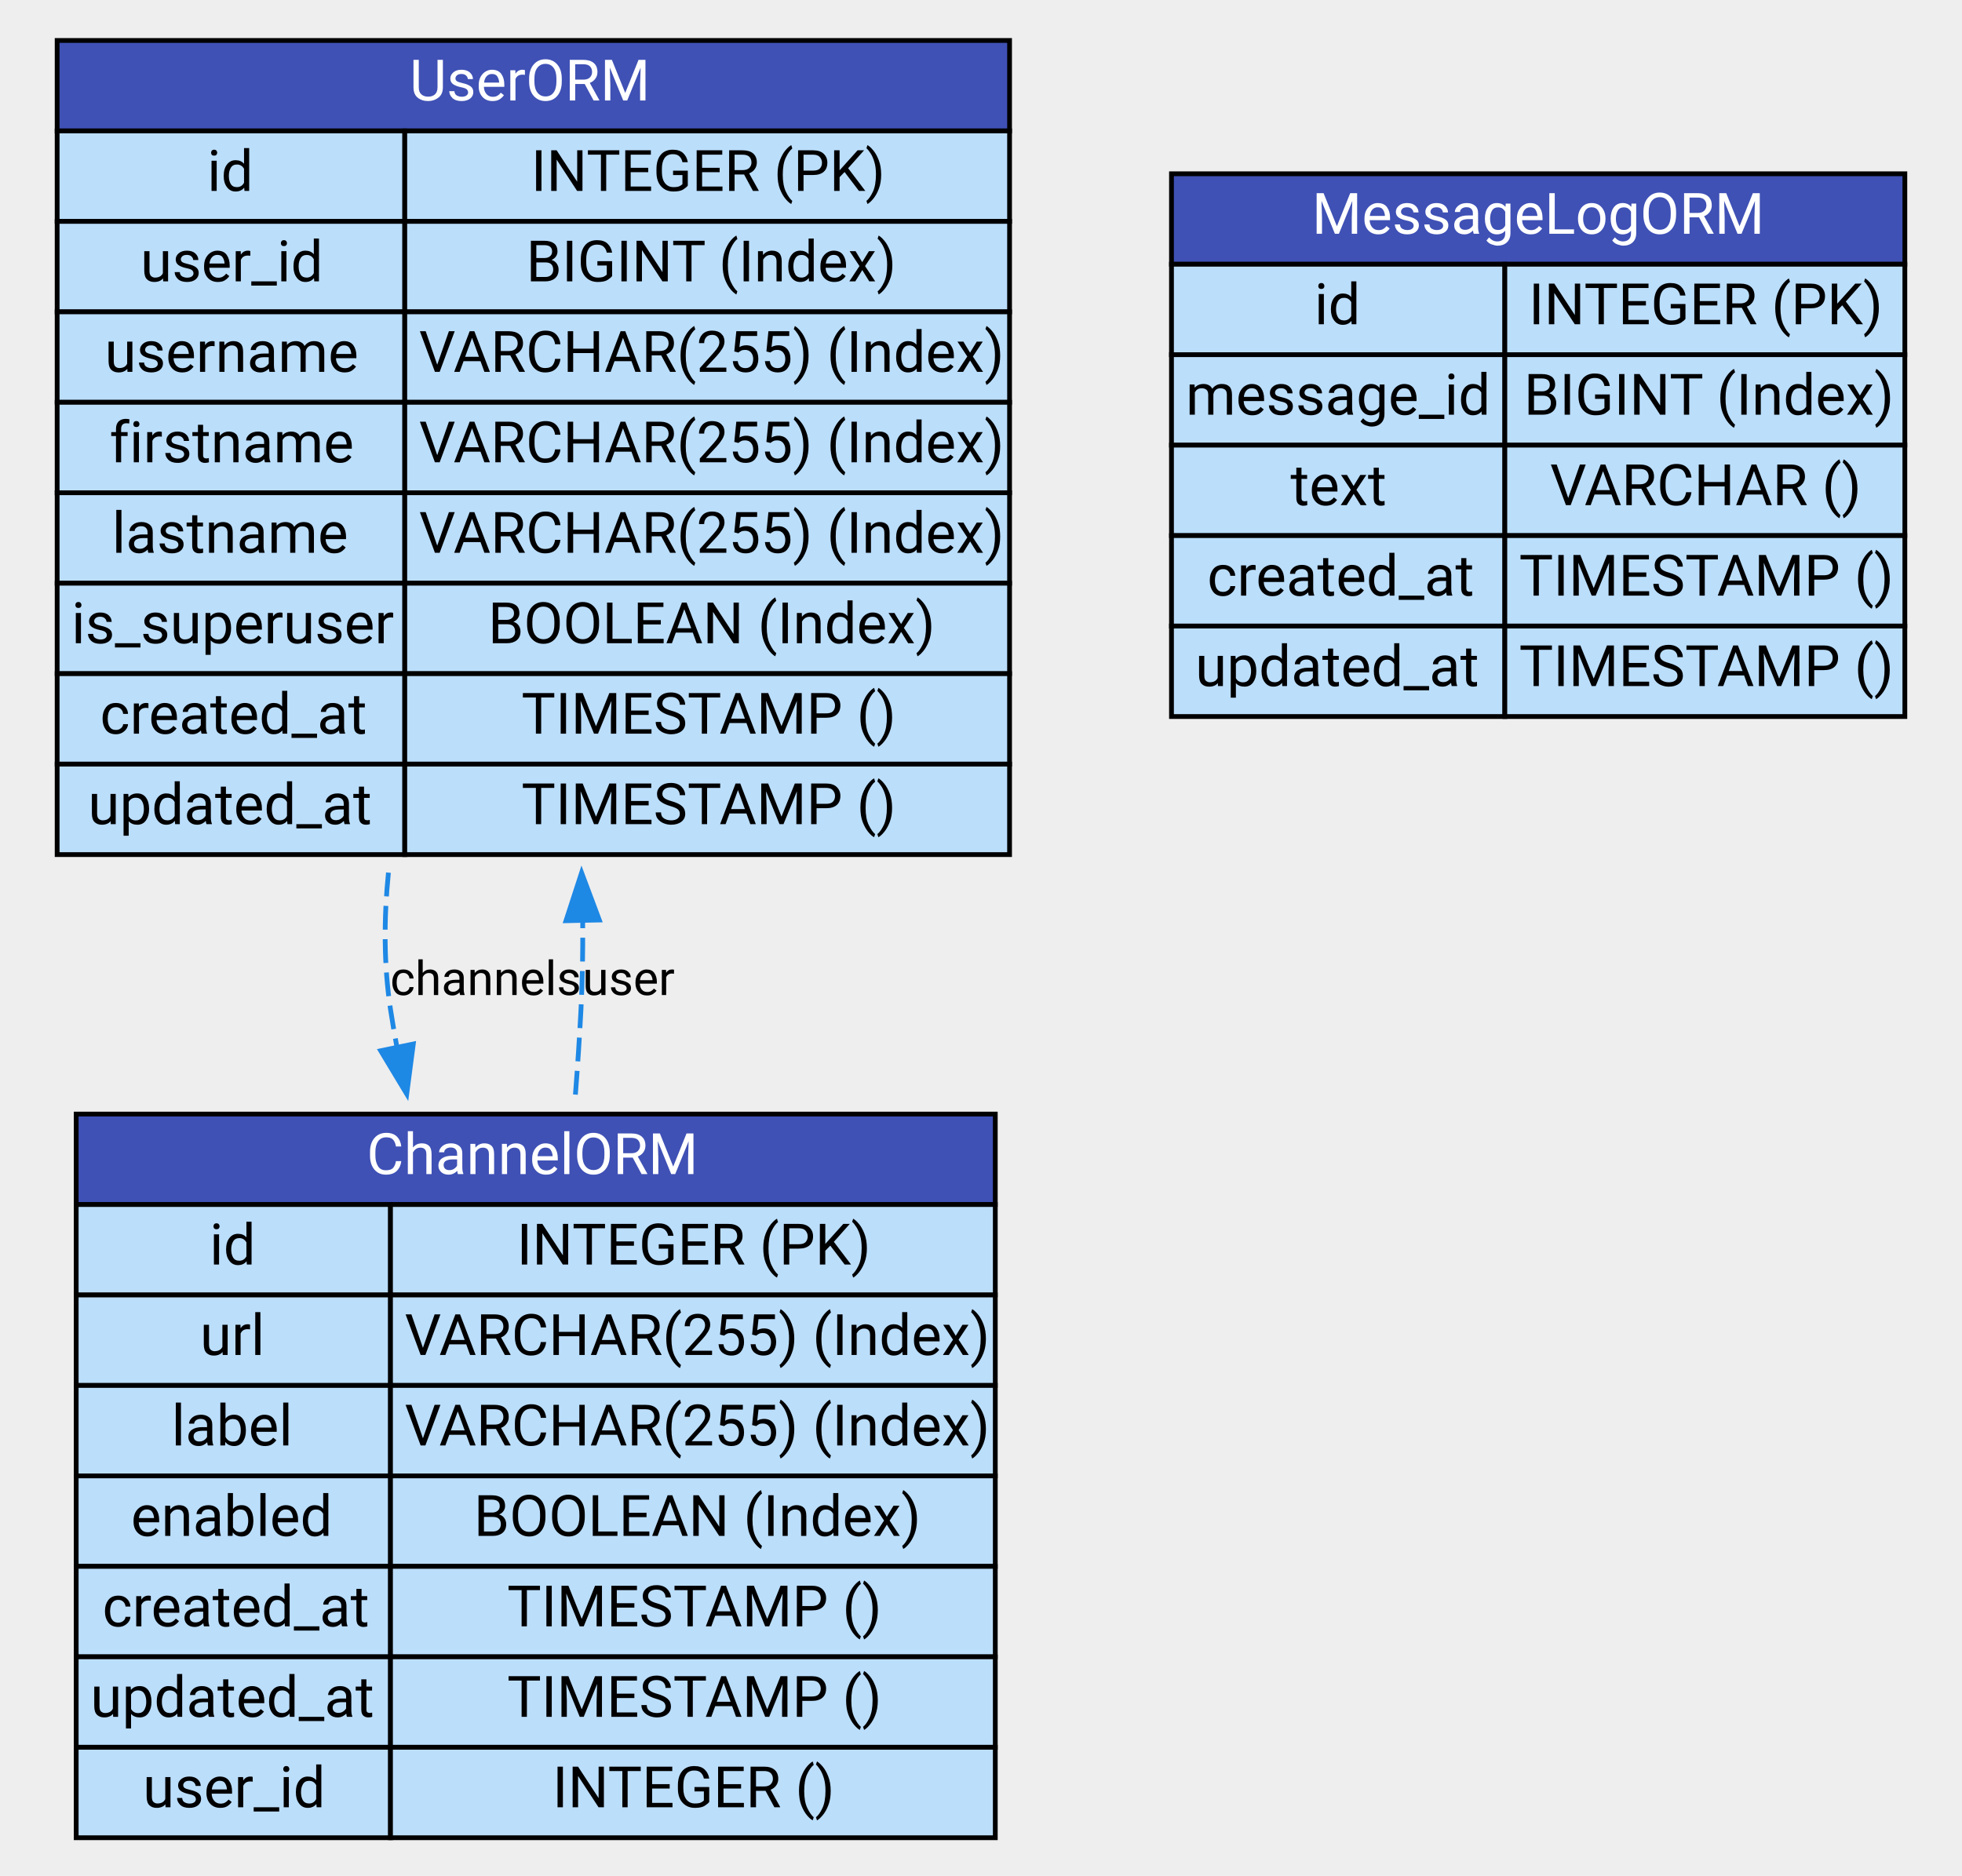
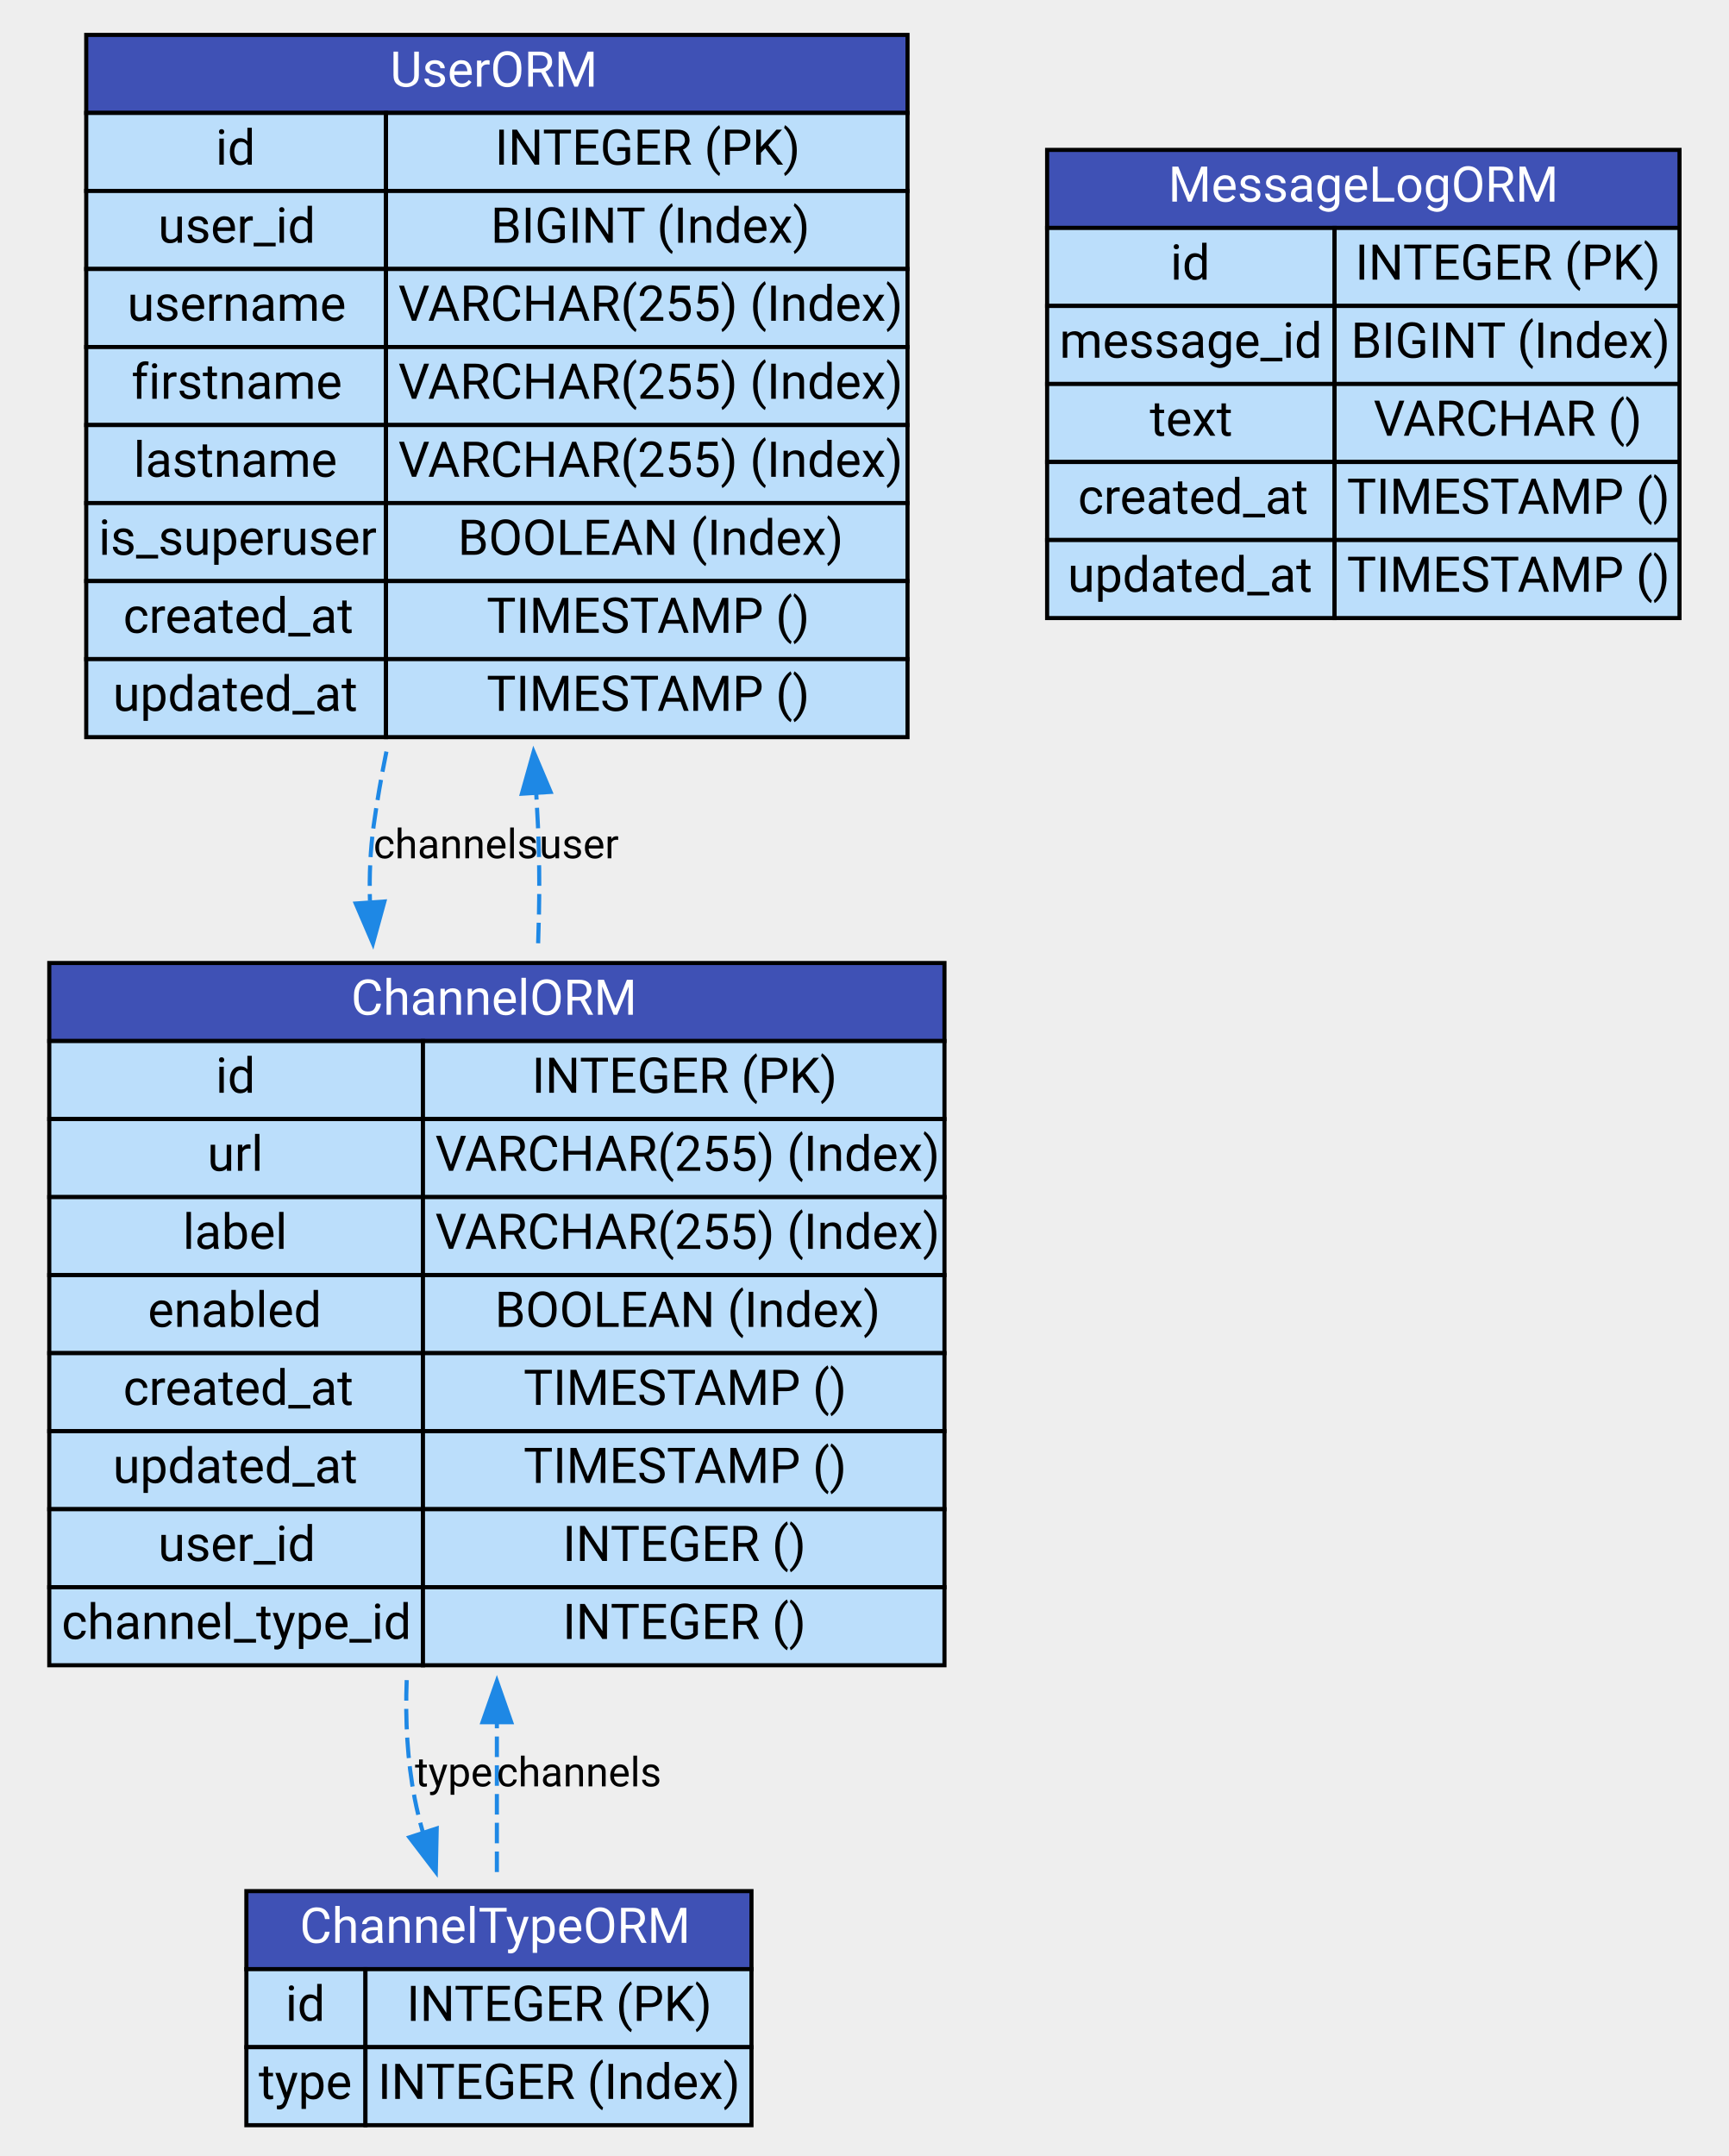
- <svg xmlns="http://www.w3.org/2000/svg" xmlns:xlink="http://www.w3.org/1999/xlink" width="412pt" height="394pt" viewBox="0.00 0.00 412.00 394.00">
-   <g id="graph0" class="graph" transform="scale(1 1) rotate(0) translate(4 390)">
-     <polygon fill="#eeeeee" stroke="transparent" points="-4,4 -4,-390 408,-390 408,4 -4,4" />
+ <svg xmlns="http://www.w3.org/2000/svg" xmlns:xlink="http://www.w3.org/1999/xlink" width="421pt" height="525pt" viewBox="0.00 0.00 421.00 525.00">
+   <g id="graph0" class="graph" transform="scale(1 1) rotate(0) translate(4 521)">
+     <polygon fill="#eeeeee" stroke="transparent" points="-4,4 -4,-521 417,-521 417,4 -4,4" />
    <g id="node1" class="node">
      <g id="a_node1">
        <a xlink:href="http://UserORM_details.html" xlink:title="&lt;TABLE&gt;">
-           <polygon fill="#3f51b5" stroke="transparent" points="8,-362.5 8,-381.5 208,-381.5 208,-362.5 8,-362.5" />
-           <polygon fill="none" stroke="black" points="8,-362.5 8,-381.5 208,-381.5 208,-362.5 8,-362.5" />
-           <text text-anchor="start" x="82" y="-368.9" font-family="Roboto" font-size="12.00" fill="white">UserORM</text>
-           <polygon fill="#bbdefb" stroke="transparent" points="8,-343.5 8,-362.5 81,-362.5 81,-343.5 8,-343.5" />
-           <polygon fill="none" stroke="black" points="8,-343.5 8,-362.5 81,-362.5 81,-343.5 8,-343.5" />
-           <text text-anchor="start" x="39.5" y="-349.9" font-family="Roboto" font-size="12.00">id</text>
-           <polygon fill="#bbdefb" stroke="transparent" points="81,-343.5 81,-362.5 208,-362.5 208,-343.5 81,-343.5" />
-           <polygon fill="none" stroke="black" points="81,-343.5 81,-362.5 208,-362.5 208,-343.5 81,-343.5" />
-           <text text-anchor="start" x="107.5" y="-349.9" font-family="Roboto" font-size="12.00">INTEGER (PK)</text>
-           <polygon fill="#bbdefb" stroke="transparent" points="8,-324.5 8,-343.5 81,-343.5 81,-324.5 8,-324.5" />
-           <polygon fill="none" stroke="black" points="8,-324.5 8,-343.5 81,-343.5 81,-324.5 8,-324.5" />
-           <text text-anchor="start" x="25.5" y="-330.9" font-family="Roboto" font-size="12.00">user_id</text>
-           <polygon fill="#bbdefb" stroke="transparent" points="81,-324.5 81,-343.5 208,-343.5 208,-324.5 81,-324.5" />
-           <polygon fill="none" stroke="black" points="81,-324.5 81,-343.5 208,-343.5 208,-324.5 81,-324.5" />
-           <text text-anchor="start" x="106.5" y="-330.9" font-family="Roboto" font-size="12.00">BIGINT (Index)</text>
-           <polygon fill="#bbdefb" stroke="transparent" points="8,-305.5 8,-324.5 81,-324.5 81,-305.5 8,-305.5" />
-           <polygon fill="none" stroke="black" points="8,-305.5 8,-324.5 81,-324.5 81,-305.5 8,-305.5" />
-           <text text-anchor="start" x="18" y="-311.9" font-family="Roboto" font-size="12.00">username</text>
-           <polygon fill="#bbdefb" stroke="transparent" points="81,-305.5 81,-324.5 208,-324.5 208,-305.5 81,-305.5" />
-           <polygon fill="none" stroke="black" points="81,-305.5 81,-324.5 208,-324.5 208,-305.5 81,-305.5" />
-           <text text-anchor="start" x="84" y="-311.9" font-family="Roboto" font-size="12.00">VARCHAR(255) (Index)</text>
-           <polygon fill="#bbdefb" stroke="transparent" points="8,-286.5 8,-305.5 81,-305.5 81,-286.5 8,-286.5" />
-           <polygon fill="none" stroke="black" points="8,-286.5 8,-305.5 81,-305.5 81,-286.5 8,-286.5" />
-           <text text-anchor="start" x="19" y="-292.9" font-family="Roboto" font-size="12.00">firstname</text>
-           <polygon fill="#bbdefb" stroke="transparent" points="81,-286.5 81,-305.5 208,-305.5 208,-286.5 81,-286.5" />
-           <polygon fill="none" stroke="black" points="81,-286.5 81,-305.5 208,-305.5 208,-286.5 81,-286.5" />
-           <text text-anchor="start" x="84" y="-292.9" font-family="Roboto" font-size="12.00">VARCHAR(255) (Index)</text>
-           <polygon fill="#bbdefb" stroke="transparent" points="8,-267.5 8,-286.5 81,-286.5 81,-267.5 8,-267.5" />
-           <polygon fill="none" stroke="black" points="8,-267.5 8,-286.5 81,-286.5 81,-267.5 8,-267.5" />
-           <text text-anchor="start" x="19.5" y="-273.9" font-family="Roboto" font-size="12.00">lastname</text>
-           <polygon fill="#bbdefb" stroke="transparent" points="81,-267.5 81,-286.5 208,-286.5 208,-267.5 81,-267.5" />
-           <polygon fill="none" stroke="black" points="81,-267.5 81,-286.5 208,-286.5 208,-267.5 81,-267.5" />
-           <text text-anchor="start" x="84" y="-273.9" font-family="Roboto" font-size="12.00">VARCHAR(255) (Index)</text>
-           <polygon fill="#bbdefb" stroke="transparent" points="8,-248.5 8,-267.5 81,-267.5 81,-248.5 8,-248.5" />
-           <polygon fill="none" stroke="black" points="8,-248.5 8,-267.5 81,-267.5 81,-248.5 8,-248.5" />
-           <text text-anchor="start" x="11" y="-254.9" font-family="Roboto" font-size="12.00">is_superuser</text>
-           <polygon fill="#bbdefb" stroke="transparent" points="81,-248.5 81,-267.5 208,-267.5 208,-248.5 81,-248.5" />
-           <polygon fill="none" stroke="black" points="81,-248.5 81,-267.5 208,-267.5 208,-248.5 81,-248.5" />
-           <text text-anchor="start" x="98.5" y="-254.9" font-family="Roboto" font-size="12.00">BOOLEAN (Index)</text>
-           <polygon fill="#bbdefb" stroke="transparent" points="8,-229.5 8,-248.5 81,-248.5 81,-229.5 8,-229.5" />
-           <polygon fill="none" stroke="black" points="8,-229.5 8,-248.5 81,-248.5 81,-229.5 8,-229.5" />
-           <text text-anchor="start" x="17" y="-235.9" font-family="Roboto" font-size="12.00">created_at</text>
-           <polygon fill="#bbdefb" stroke="transparent" points="81,-229.5 81,-248.5 208,-248.5 208,-229.5 81,-229.5" />
-           <polygon fill="none" stroke="black" points="81,-229.5 81,-248.5 208,-248.5 208,-229.5 81,-229.5" />
-           <text text-anchor="start" x="105.5" y="-235.9" font-family="Roboto" font-size="12.00">TIMESTAMP ()</text>
-           <polygon fill="#bbdefb" stroke="transparent" points="8,-210.5 8,-229.5 81,-229.5 81,-210.5 8,-210.5" />
-           <polygon fill="none" stroke="black" points="8,-210.5 8,-229.5 81,-229.5 81,-210.5 8,-210.5" />
-           <text text-anchor="start" x="14.5" y="-216.9" font-family="Roboto" font-size="12.00">updated_at</text>
-           <polygon fill="#bbdefb" stroke="transparent" points="81,-210.5 81,-229.5 208,-229.5 208,-210.5 81,-210.5" />
-           <polygon fill="none" stroke="black" points="81,-210.5 81,-229.5 208,-229.5 208,-210.5 81,-210.5" />
-           <text text-anchor="start" x="105.5" y="-216.9" font-family="Roboto" font-size="12.00">TIMESTAMP ()</text>
+           <polygon fill="#3f51b5" stroke="transparent" points="17,-493.5 17,-512.5 217,-512.5 217,-493.5 17,-493.5" />
+           <polygon fill="none" stroke="black" points="17,-493.5 17,-512.5 217,-512.5 217,-493.5 17,-493.5" />
+           <text text-anchor="start" x="91" y="-499.9" font-family="Roboto" font-size="12.00" fill="white">UserORM</text>
+           <polygon fill="#bbdefb" stroke="transparent" points="17,-474.5 17,-493.5 90,-493.5 90,-474.5 17,-474.5" />
+           <polygon fill="none" stroke="black" points="17,-474.5 17,-493.5 90,-493.5 90,-474.5 17,-474.5" />
+           <text text-anchor="start" x="48.5" y="-480.9" font-family="Roboto" font-size="12.00">id</text>
+           <polygon fill="#bbdefb" stroke="transparent" points="90,-474.5 90,-493.5 217,-493.5 217,-474.5 90,-474.5" />
+           <polygon fill="none" stroke="black" points="90,-474.5 90,-493.5 217,-493.5 217,-474.5 90,-474.5" />
+           <text text-anchor="start" x="116.5" y="-480.9" font-family="Roboto" font-size="12.00">INTEGER (PK)</text>
+           <polygon fill="#bbdefb" stroke="transparent" points="17,-455.5 17,-474.5 90,-474.5 90,-455.5 17,-455.5" />
+           <polygon fill="none" stroke="black" points="17,-455.5 17,-474.5 90,-474.5 90,-455.5 17,-455.5" />
+           <text text-anchor="start" x="34.5" y="-461.9" font-family="Roboto" font-size="12.00">user_id</text>
+           <polygon fill="#bbdefb" stroke="transparent" points="90,-455.5 90,-474.5 217,-474.5 217,-455.5 90,-455.5" />
+           <polygon fill="none" stroke="black" points="90,-455.5 90,-474.5 217,-474.5 217,-455.5 90,-455.5" />
+           <text text-anchor="start" x="115.5" y="-461.9" font-family="Roboto" font-size="12.00">BIGINT (Index)</text>
+           <polygon fill="#bbdefb" stroke="transparent" points="17,-436.5 17,-455.5 90,-455.5 90,-436.5 17,-436.5" />
+           <polygon fill="none" stroke="black" points="17,-436.5 17,-455.5 90,-455.5 90,-436.5 17,-436.5" />
+           <text text-anchor="start" x="27" y="-442.9" font-family="Roboto" font-size="12.00">username</text>
+           <polygon fill="#bbdefb" stroke="transparent" points="90,-436.5 90,-455.5 217,-455.5 217,-436.5 90,-436.5" />
+           <polygon fill="none" stroke="black" points="90,-436.5 90,-455.5 217,-455.5 217,-436.5 90,-436.5" />
+           <text text-anchor="start" x="93" y="-442.9" font-family="Roboto" font-size="12.00">VARCHAR(255) (Index)</text>
+           <polygon fill="#bbdefb" stroke="transparent" points="17,-417.5 17,-436.5 90,-436.5 90,-417.5 17,-417.5" />
+           <polygon fill="none" stroke="black" points="17,-417.5 17,-436.5 90,-436.5 90,-417.5 17,-417.5" />
+           <text text-anchor="start" x="28" y="-423.9" font-family="Roboto" font-size="12.00">firstname</text>
+           <polygon fill="#bbdefb" stroke="transparent" points="90,-417.5 90,-436.5 217,-436.5 217,-417.5 90,-417.5" />
+           <polygon fill="none" stroke="black" points="90,-417.5 90,-436.5 217,-436.5 217,-417.5 90,-417.5" />
+           <text text-anchor="start" x="93" y="-423.9" font-family="Roboto" font-size="12.00">VARCHAR(255) (Index)</text>
+           <polygon fill="#bbdefb" stroke="transparent" points="17,-398.5 17,-417.5 90,-417.5 90,-398.5 17,-398.5" />
+           <polygon fill="none" stroke="black" points="17,-398.5 17,-417.5 90,-417.5 90,-398.5 17,-398.5" />
+           <text text-anchor="start" x="28.5" y="-404.9" font-family="Roboto" font-size="12.00">lastname</text>
+           <polygon fill="#bbdefb" stroke="transparent" points="90,-398.5 90,-417.5 217,-417.5 217,-398.5 90,-398.5" />
+           <polygon fill="none" stroke="black" points="90,-398.5 90,-417.5 217,-417.5 217,-398.5 90,-398.5" />
+           <text text-anchor="start" x="93" y="-404.9" font-family="Roboto" font-size="12.00">VARCHAR(255) (Index)</text>
+           <polygon fill="#bbdefb" stroke="transparent" points="17,-379.5 17,-398.5 90,-398.5 90,-379.5 17,-379.5" />
+           <polygon fill="none" stroke="black" points="17,-379.5 17,-398.5 90,-398.5 90,-379.5 17,-379.5" />
+           <text text-anchor="start" x="20" y="-385.9" font-family="Roboto" font-size="12.00">is_superuser</text>
+           <polygon fill="#bbdefb" stroke="transparent" points="90,-379.5 90,-398.5 217,-398.5 217,-379.5 90,-379.5" />
+           <polygon fill="none" stroke="black" points="90,-379.5 90,-398.5 217,-398.5 217,-379.5 90,-379.5" />
+           <text text-anchor="start" x="107.5" y="-385.9" font-family="Roboto" font-size="12.00">BOOLEAN (Index)</text>
+           <polygon fill="#bbdefb" stroke="transparent" points="17,-360.5 17,-379.5 90,-379.5 90,-360.5 17,-360.5" />
+           <polygon fill="none" stroke="black" points="17,-360.5 17,-379.5 90,-379.5 90,-360.5 17,-360.5" />
+           <text text-anchor="start" x="26" y="-366.9" font-family="Roboto" font-size="12.00">created_at</text>
+           <polygon fill="#bbdefb" stroke="transparent" points="90,-360.5 90,-379.5 217,-379.5 217,-360.5 90,-360.5" />
+           <polygon fill="none" stroke="black" points="90,-360.5 90,-379.5 217,-379.5 217,-360.5 90,-360.5" />
+           <text text-anchor="start" x="114.5" y="-366.9" font-family="Roboto" font-size="12.00">TIMESTAMP ()</text>
+           <polygon fill="#bbdefb" stroke="transparent" points="17,-341.5 17,-360.5 90,-360.5 90,-341.5 17,-341.5" />
+           <polygon fill="none" stroke="black" points="17,-341.5 17,-360.5 90,-360.5 90,-341.5 17,-341.5" />
+           <text text-anchor="start" x="23.5" y="-347.9" font-family="Roboto" font-size="12.00">updated_at</text>
+           <polygon fill="#bbdefb" stroke="transparent" points="90,-341.5 90,-360.5 217,-360.5 217,-341.5 90,-341.5" />
+           <polygon fill="none" stroke="black" points="90,-341.5 90,-360.5 217,-360.5 217,-341.5 90,-341.5" />
+           <text text-anchor="start" x="114.5" y="-347.9" font-family="Roboto" font-size="12.00">TIMESTAMP ()</text>
        </a>
      </g>
    </g>
    <g id="node2" class="node">
      <g id="a_node2">
        <a xlink:href="http://ChannelORM_details.html" xlink:title="&lt;TABLE&gt;">
-           <polygon fill="#3f51b5" stroke="transparent" points="12,-137 12,-156 205,-156 205,-137 12,-137" />
-           <polygon fill="none" stroke="black" points="12,-137 12,-156 205,-156 205,-137 12,-137" />
-           <text text-anchor="start" x="73" y="-143.4" font-family="Roboto" font-size="12.00" fill="white">ChannelORM</text>
-           <polygon fill="#bbdefb" stroke="transparent" points="12,-118 12,-137 78,-137 78,-118 12,-118" />
-           <polygon fill="none" stroke="black" points="12,-118 12,-137 78,-137 78,-118 12,-118" />
-           <text text-anchor="start" x="40" y="-124.4" font-family="Roboto" font-size="12.00">id</text>
-           <polygon fill="#bbdefb" stroke="transparent" points="78,-118 78,-137 205,-137 205,-118 78,-118" />
-           <polygon fill="none" stroke="black" points="78,-118 78,-137 205,-137 205,-118 78,-118" />
-           <text text-anchor="start" x="104.5" y="-124.4" font-family="Roboto" font-size="12.00">INTEGER (PK)</text>
-           <polygon fill="#bbdefb" stroke="transparent" points="12,-99 12,-118 78,-118 78,-99 12,-99" />
-           <polygon fill="none" stroke="black" points="12,-99 12,-118 78,-118 78,-99 12,-99" />
-           <text text-anchor="start" x="38" y="-105.4" font-family="Roboto" font-size="12.00">url</text>
-           <polygon fill="#bbdefb" stroke="transparent" points="78,-99 78,-118 205,-118 205,-99 78,-99" />
-           <polygon fill="none" stroke="black" points="78,-99 78,-118 205,-118 205,-99 78,-99" />
-           <text text-anchor="start" x="81" y="-105.4" font-family="Roboto" font-size="12.00">VARCHAR(255) (Index)</text>
-           <polygon fill="#bbdefb" stroke="transparent" points="12,-80 12,-99 78,-99 78,-80 12,-80" />
-           <polygon fill="none" stroke="black" points="12,-80 12,-99 78,-99 78,-80 12,-80" />
-           <text text-anchor="start" x="32" y="-86.4" font-family="Roboto" font-size="12.00">label</text>
-           <polygon fill="#bbdefb" stroke="transparent" points="78,-80 78,-99 205,-99 205,-80 78,-80" />
-           <polygon fill="none" stroke="black" points="78,-80 78,-99 205,-99 205,-80 78,-80" />
-           <text text-anchor="start" x="81" y="-86.4" font-family="Roboto" font-size="12.00">VARCHAR(255) (Index)</text>
-           <polygon fill="#bbdefb" stroke="transparent" points="12,-61 12,-80 78,-80 78,-61 12,-61" />
-           <polygon fill="none" stroke="black" points="12,-61 12,-80 78,-80 78,-61 12,-61" />
-           <text text-anchor="start" x="23.5" y="-67.4" font-family="Roboto" font-size="12.00">enabled</text>
-           <polygon fill="#bbdefb" stroke="transparent" points="78,-61 78,-80 205,-80 205,-61 78,-61" />
-           <polygon fill="none" stroke="black" points="78,-61 78,-80 205,-80 205,-61 78,-61" />
-           <text text-anchor="start" x="95.5" y="-67.4" font-family="Roboto" font-size="12.00">BOOLEAN (Index)</text>
-           <polygon fill="#bbdefb" stroke="transparent" points="12,-42 12,-61 78,-61 78,-42 12,-42" />
-           <polygon fill="none" stroke="black" points="12,-42 12,-61 78,-61 78,-42 12,-42" />
-           <text text-anchor="start" x="17.5" y="-48.4" font-family="Roboto" font-size="12.00">created_at</text>
-           <polygon fill="#bbdefb" stroke="transparent" points="78,-42 78,-61 205,-61 205,-42 78,-42" />
-           <polygon fill="none" stroke="black" points="78,-42 78,-61 205,-61 205,-42 78,-42" />
-           <text text-anchor="start" x="102.5" y="-48.4" font-family="Roboto" font-size="12.00">TIMESTAMP ()</text>
-           <polygon fill="#bbdefb" stroke="transparent" points="12,-23 12,-42 78,-42 78,-23 12,-23" />
-           <polygon fill="none" stroke="black" points="12,-23 12,-42 78,-42 78,-23 12,-23" />
-           <text text-anchor="start" x="15" y="-29.4" font-family="Roboto" font-size="12.00">updated_at</text>
-           <polygon fill="#bbdefb" stroke="transparent" points="78,-23 78,-42 205,-42 205,-23 78,-23" />
-           <polygon fill="none" stroke="black" points="78,-23 78,-42 205,-42 205,-23 78,-23" />
-           <text text-anchor="start" x="102.5" y="-29.4" font-family="Roboto" font-size="12.00">TIMESTAMP ()</text>
-           <polygon fill="#bbdefb" stroke="transparent" points="12,-4 12,-23 78,-23 78,-4 12,-4" />
-           <polygon fill="none" stroke="black" points="12,-4 12,-23 78,-23 78,-4 12,-4" />
-           <text text-anchor="start" x="26" y="-10.4" font-family="Roboto" font-size="12.00">user_id</text>
-           <polygon fill="#bbdefb" stroke="transparent" points="78,-4 78,-23 205,-23 205,-4 78,-4" />
-           <polygon fill="none" stroke="black" points="78,-4 78,-23 205,-23 205,-4 78,-4" />
-           <text text-anchor="start" x="112" y="-10.4" font-family="Roboto" font-size="12.00">INTEGER ()</text>
+           <polygon fill="#3f51b5" stroke="transparent" points="8,-267.5 8,-286.5 226,-286.5 226,-267.5 8,-267.5" />
+           <polygon fill="none" stroke="black" points="8,-267.5 8,-286.5 226,-286.5 226,-267.5 8,-267.5" />
+           <text text-anchor="start" x="81.5" y="-273.9" font-family="Roboto" font-size="12.00" fill="white">ChannelORM</text>
+           <polygon fill="#bbdefb" stroke="transparent" points="8,-248.5 8,-267.5 99,-267.5 99,-248.5 8,-248.5" />
+           <polygon fill="none" stroke="black" points="8,-248.5 8,-267.5 99,-267.5 99,-248.5 8,-248.5" />
+           <text text-anchor="start" x="48.5" y="-254.9" font-family="Roboto" font-size="12.00">id</text>
+           <polygon fill="#bbdefb" stroke="transparent" points="99,-248.5 99,-267.5 226,-267.5 226,-248.5 99,-248.5" />
+           <polygon fill="none" stroke="black" points="99,-248.5 99,-267.5 226,-267.5 226,-248.5 99,-248.5" />
+           <text text-anchor="start" x="125.5" y="-254.9" font-family="Roboto" font-size="12.00">INTEGER (PK)</text>
+           <polygon fill="#bbdefb" stroke="transparent" points="8,-229.5 8,-248.5 99,-248.5 99,-229.5 8,-229.5" />
+           <polygon fill="none" stroke="black" points="8,-229.5 8,-248.5 99,-248.5 99,-229.5 8,-229.5" />
+           <text text-anchor="start" x="46.5" y="-235.9" font-family="Roboto" font-size="12.00">url</text>
+           <polygon fill="#bbdefb" stroke="transparent" points="99,-229.5 99,-248.5 226,-248.5 226,-229.5 99,-229.5" />
+           <polygon fill="none" stroke="black" points="99,-229.5 99,-248.5 226,-248.5 226,-229.5 99,-229.5" />
+           <text text-anchor="start" x="102" y="-235.9" font-family="Roboto" font-size="12.00">VARCHAR(255) (Index)</text>
+           <polygon fill="#bbdefb" stroke="transparent" points="8,-210.5 8,-229.5 99,-229.5 99,-210.5 8,-210.5" />
+           <polygon fill="none" stroke="black" points="8,-210.5 8,-229.5 99,-229.5 99,-210.5 8,-210.5" />
+           <text text-anchor="start" x="40.5" y="-216.9" font-family="Roboto" font-size="12.00">label</text>
+           <polygon fill="#bbdefb" stroke="transparent" points="99,-210.5 99,-229.5 226,-229.5 226,-210.5 99,-210.5" />
+           <polygon fill="none" stroke="black" points="99,-210.5 99,-229.5 226,-229.5 226,-210.5 99,-210.5" />
+           <text text-anchor="start" x="102" y="-216.9" font-family="Roboto" font-size="12.00">VARCHAR(255) (Index)</text>
+           <polygon fill="#bbdefb" stroke="transparent" points="8,-191.5 8,-210.5 99,-210.5 99,-191.5 8,-191.5" />
+           <polygon fill="none" stroke="black" points="8,-191.5 8,-210.5 99,-210.5 99,-191.5 8,-191.5" />
+           <text text-anchor="start" x="32" y="-197.9" font-family="Roboto" font-size="12.00">enabled</text>
+           <polygon fill="#bbdefb" stroke="transparent" points="99,-191.5 99,-210.5 226,-210.5 226,-191.5 99,-191.5" />
+           <polygon fill="none" stroke="black" points="99,-191.5 99,-210.5 226,-210.5 226,-191.5 99,-191.5" />
+           <text text-anchor="start" x="116.5" y="-197.9" font-family="Roboto" font-size="12.00">BOOLEAN (Index)</text>
+           <polygon fill="#bbdefb" stroke="transparent" points="8,-172.5 8,-191.5 99,-191.5 99,-172.5 8,-172.5" />
+           <polygon fill="none" stroke="black" points="8,-172.5 8,-191.5 99,-191.5 99,-172.5 8,-172.5" />
+           <text text-anchor="start" x="26" y="-178.9" font-family="Roboto" font-size="12.00">created_at</text>
+           <polygon fill="#bbdefb" stroke="transparent" points="99,-172.5 99,-191.5 226,-191.5 226,-172.5 99,-172.5" />
+           <polygon fill="none" stroke="black" points="99,-172.5 99,-191.5 226,-191.5 226,-172.5 99,-172.5" />
+           <text text-anchor="start" x="123.5" y="-178.9" font-family="Roboto" font-size="12.00">TIMESTAMP ()</text>
+           <polygon fill="#bbdefb" stroke="transparent" points="8,-153.5 8,-172.5 99,-172.5 99,-153.5 8,-153.5" />
+           <polygon fill="none" stroke="black" points="8,-153.5 8,-172.5 99,-172.5 99,-153.5 8,-153.5" />
+           <text text-anchor="start" x="23.5" y="-159.9" font-family="Roboto" font-size="12.00">updated_at</text>
+           <polygon fill="#bbdefb" stroke="transparent" points="99,-153.5 99,-172.5 226,-172.5 226,-153.5 99,-153.5" />
+           <polygon fill="none" stroke="black" points="99,-153.5 99,-172.5 226,-172.5 226,-153.5 99,-153.5" />
+           <text text-anchor="start" x="123.5" y="-159.9" font-family="Roboto" font-size="12.00">TIMESTAMP ()</text>
+           <polygon fill="#bbdefb" stroke="transparent" points="8,-134.5 8,-153.5 99,-153.5 99,-134.5 8,-134.5" />
+           <polygon fill="none" stroke="black" points="8,-134.5 8,-153.5 99,-153.5 99,-134.5 8,-134.5" />
+           <text text-anchor="start" x="34.5" y="-140.9" font-family="Roboto" font-size="12.00">user_id</text>
+           <polygon fill="#bbdefb" stroke="transparent" points="99,-134.5 99,-153.5 226,-153.5 226,-134.5 99,-134.5" />
+           <polygon fill="none" stroke="black" points="99,-134.5 99,-153.5 226,-153.5 226,-134.5 99,-134.5" />
+           <text text-anchor="start" x="133" y="-140.9" font-family="Roboto" font-size="12.00">INTEGER ()</text>
+           <polygon fill="#bbdefb" stroke="transparent" points="8,-115.5 8,-134.5 99,-134.5 99,-115.5 8,-115.5" />
+           <polygon fill="none" stroke="black" points="8,-115.5 8,-134.5 99,-134.5 99,-115.5 8,-115.5" />
+           <text text-anchor="start" x="11" y="-121.9" font-family="Roboto" font-size="12.00">channel_type_id</text>
+           <polygon fill="#bbdefb" stroke="transparent" points="99,-115.5 99,-134.5 226,-134.5 226,-115.5 99,-115.5" />
+           <polygon fill="none" stroke="black" points="99,-115.5 99,-134.5 226,-134.5 226,-115.5 99,-115.5" />
+           <text text-anchor="start" x="133" y="-121.9" font-family="Roboto" font-size="12.00">INTEGER ()</text>
        </a>
      </g>
    </g>
    <g id="edge1" class="edge">
      <g id="a_edge1">
        <a xlink:title="Relation between UserORM and ChannelORM">
-           <path fill="none" stroke="#1e88e5" stroke-dasharray="5,2" d="M77.57,-206.71C76.59,-197.07 76.58,-187.37 78,-178 78.39,-175.45 78.83,-172.87 79.31,-170.27" />
-           <polygon fill="#1e88e5" stroke="#1e88e5" points="82.79,-170.72 81.41,-160.22 75.94,-169.3 82.79,-170.72" />
-         </a>
-       </g>
-       <text text-anchor="middle" x="98" y="-181" font-family="Roboto" font-size="10.00">channels</text>
+           <path fill="none" stroke="#1e88e5" stroke-dasharray="5,2" d="M90.1,-337.98C88.87,-331.93 87.81,-325.9 87,-320 86.17,-313.99 85.91,-307.84 86.09,-301.66" />
+           <polygon fill="#1e88e5" stroke="#1e88e5" points="89.61,-301.48 86.81,-291.26 82.63,-300.99 89.61,-301.48" />
+         </a>
+       </g>
+       <text text-anchor="middle" x="107" y="-312" font-family="Roboto" font-size="10.00">channels</text>
+     </g>
+     <g id="edge3" class="edge">
+       <g id="a_edge3">
+         <a xlink:title="Relation between ChannelORM and UserORM">
+           <path fill="none" stroke="#1e88e5" stroke-dasharray="5,2" d="M127.05,-291.31C127.4,-300.99 127.44,-310.69 127,-320 126.88,-322.56 126.74,-325.15 126.59,-327.76" />
+           <polygon fill="#1e88e5" stroke="#1e88e5" points="123.09,-327.72 125.95,-337.92 130.08,-328.16 123.09,-327.72" />
+         </a>
+       </g>
+       <text text-anchor="middle" x="137" y="-312" font-family="Roboto" font-size="10.00">user</text>
+     </g>
+     <g id="node4" class="node">
+       <g id="a_node4">
+         <a xlink:href="http://ChannelTypeORM_details.html" xlink:title="&lt;TABLE&gt;">
+           <polygon fill="#3f51b5" stroke="transparent" points="56,-41.5 56,-60.5 179,-60.5 179,-41.5 56,-41.5" />
+           <polygon fill="none" stroke="black" points="56,-41.5 56,-60.5 179,-60.5 179,-41.5 56,-41.5" />
+           <text text-anchor="start" x="69" y="-47.9" font-family="Roboto" font-size="12.00" fill="white">ChannelTypeORM</text>
+           <polygon fill="#bbdefb" stroke="transparent" points="56,-22.5 56,-41.5 85,-41.5 85,-22.5 56,-22.5" />
+           <polygon fill="none" stroke="black" points="56,-22.5 56,-41.5 85,-41.5 85,-22.5 56,-22.5" />
+           <text text-anchor="start" x="65.5" y="-28.9" font-family="Roboto" font-size="12.00">id</text>
+           <polygon fill="#bbdefb" stroke="transparent" points="85,-22.5 85,-41.5 179,-41.5 179,-22.5 85,-22.5" />
+           <polygon fill="none" stroke="black" points="85,-22.5 85,-41.5 179,-41.5 179,-22.5 85,-22.5" />
+           <text text-anchor="start" x="95" y="-28.9" font-family="Roboto" font-size="12.00">INTEGER (PK)</text>
+           <polygon fill="#bbdefb" stroke="transparent" points="56,-3.5 56,-22.5 85,-22.5 85,-3.5 56,-3.5" />
+           <polygon fill="none" stroke="black" points="56,-3.5 56,-22.5 85,-22.5 85,-3.5 56,-3.5" />
+           <text text-anchor="start" x="59" y="-9.9" font-family="Roboto" font-size="12.00">type</text>
+           <polygon fill="#bbdefb" stroke="transparent" points="85,-3.5 85,-22.5 179,-22.5 179,-3.5 85,-3.5" />
+           <polygon fill="none" stroke="black" points="85,-3.5 85,-22.5 179,-22.5 179,-3.5 85,-3.5" />
+           <text text-anchor="start" x="88" y="-9.9" font-family="Roboto" font-size="12.00">INTEGER (Index)</text>
+         </a>
+       </g>
    </g>
    <g id="edge2" class="edge">
      <g id="a_edge2">
-         <a xlink:title="Relation between ChannelORM and UserORM">
-           <path fill="none" stroke="#1e88e5" stroke-dasharray="5,2" d="M116.83,-160.09C117.3,-166.14 117.7,-172.17 118,-178 118.31,-183.96 118.41,-190.09 118.36,-196.26" />
-           <polygon fill="#1e88e5" stroke="#1e88e5" points="114.85,-196.61 118.13,-206.69 121.85,-196.76 114.85,-196.61" />
-         </a>
-       </g>
-       <text text-anchor="middle" x="128" y="-181" font-family="Roboto" font-size="10.00">user</text>
+         <a xlink:title="Relation between ChannelORM and ChannelTypeORM">
+           <path fill="none" stroke="#1e88e5" stroke-dasharray="5,2" d="M95.04,-111.88C94.67,-102.12 95.18,-92.34 97,-83 97.52,-80.32 98.19,-77.6 98.96,-74.89" />
+           <polygon fill="#1e88e5" stroke="#1e88e5" points="102.35,-75.76 102.13,-65.17 95.7,-73.59 102.35,-75.76" />
+         </a>
+       </g>
+       <text text-anchor="middle" x="106.5" y="-86" font-family="Roboto" font-size="10.00">type</text>
    </g>
    <g id="node3" class="node">
      <g id="a_node3">
        <a xlink:href="http://MessageLogORM_details.html" xlink:title="&lt;TABLE&gt;">
-           <polygon fill="#3f51b5" stroke="transparent" points="242,-334.5 242,-353.5 396,-353.5 396,-334.5 242,-334.5" />
-           <polygon fill="none" stroke="black" points="242,-334.5 242,-353.5 396,-353.5 396,-334.5 242,-334.5" />
-           <text text-anchor="start" x="271.5" y="-340.9" font-family="Roboto" font-size="12.00" fill="white">MessageLogORM</text>
-           <polygon fill="#bbdefb" stroke="transparent" points="242,-315.5 242,-334.5 312,-334.5 312,-315.5 242,-315.5" />
-           <polygon fill="none" stroke="black" points="242,-315.5 242,-334.5 312,-334.5 312,-315.5 242,-315.5" />
-           <text text-anchor="start" x="272" y="-321.9" font-family="Roboto" font-size="12.00">id</text>
-           <polygon fill="#bbdefb" stroke="transparent" points="312,-315.5 312,-334.5 396,-334.5 396,-315.5 312,-315.5" />
-           <polygon fill="none" stroke="black" points="312,-315.5 312,-334.5 396,-334.5 396,-315.5 312,-315.5" />
-           <text text-anchor="start" x="317" y="-321.9" font-family="Roboto" font-size="12.00">INTEGER (PK)</text>
-           <polygon fill="#bbdefb" stroke="transparent" points="242,-296.5 242,-315.5 312,-315.5 312,-296.5 242,-296.5" />
-           <polygon fill="none" stroke="black" points="242,-296.5 242,-315.5 312,-315.5 312,-296.5 242,-296.5" />
-           <text text-anchor="start" x="245" y="-302.9" font-family="Roboto" font-size="12.00">message_id</text>
-           <polygon fill="#bbdefb" stroke="transparent" points="312,-296.5 312,-315.5 396,-315.5 396,-296.5 312,-296.5" />
-           <polygon fill="none" stroke="black" points="312,-296.5 312,-315.5 396,-315.5 396,-296.5 312,-296.5" />
-           <text text-anchor="start" x="316" y="-302.9" font-family="Roboto" font-size="12.00">BIGINT (Index)</text>
-           <polygon fill="#bbdefb" stroke="transparent" points="242,-277.5 242,-296.5 312,-296.5 312,-277.5 242,-277.5" />
-           <polygon fill="none" stroke="black" points="242,-277.5 242,-296.5 312,-296.5 312,-277.5 242,-277.5" />
-           <text text-anchor="start" x="267" y="-283.9" font-family="Roboto" font-size="12.00">text</text>
-           <polygon fill="#bbdefb" stroke="transparent" points="312,-277.5 312,-296.5 396,-296.5 396,-277.5 312,-277.5" />
-           <polygon fill="none" stroke="black" points="312,-277.5 312,-296.5 396,-296.5 396,-277.5 312,-277.5" />
-           <text text-anchor="start" x="321.5" y="-283.9" font-family="Roboto" font-size="12.00">VARCHAR ()</text>
-           <polygon fill="#bbdefb" stroke="transparent" points="242,-258.5 242,-277.5 312,-277.5 312,-258.5 242,-258.5" />
-           <polygon fill="none" stroke="black" points="242,-258.5 242,-277.5 312,-277.5 312,-258.5 242,-258.5" />
-           <text text-anchor="start" x="249.5" y="-264.9" font-family="Roboto" font-size="12.00">created_at</text>
-           <polygon fill="#bbdefb" stroke="transparent" points="312,-258.5 312,-277.5 396,-277.5 396,-258.5 312,-258.5" />
-           <polygon fill="none" stroke="black" points="312,-258.5 312,-277.5 396,-277.5 396,-258.5 312,-258.5" />
-           <text text-anchor="start" x="315" y="-264.9" font-family="Roboto" font-size="12.00">TIMESTAMP ()</text>
-           <polygon fill="#bbdefb" stroke="transparent" points="242,-239.5 242,-258.5 312,-258.5 312,-239.5 242,-239.5" />
-           <polygon fill="none" stroke="black" points="242,-239.5 242,-258.5 312,-258.5 312,-239.5 242,-239.5" />
-           <text text-anchor="start" x="247" y="-245.9" font-family="Roboto" font-size="12.00">updated_at</text>
-           <polygon fill="#bbdefb" stroke="transparent" points="312,-239.5 312,-258.5 396,-258.5 396,-239.5 312,-239.5" />
-           <polygon fill="none" stroke="black" points="312,-239.5 312,-258.5 396,-258.5 396,-239.5 312,-239.5" />
-           <text text-anchor="start" x="315" y="-245.9" font-family="Roboto" font-size="12.00">TIMESTAMP ()</text>
-         </a>
-       </g>
+           <polygon fill="#3f51b5" stroke="transparent" points="251,-465.5 251,-484.5 405,-484.5 405,-465.5 251,-465.5" />
+           <polygon fill="none" stroke="black" points="251,-465.5 251,-484.5 405,-484.5 405,-465.5 251,-465.5" />
+           <text text-anchor="start" x="280.5" y="-471.9" font-family="Roboto" font-size="12.00" fill="white">MessageLogORM</text>
+           <polygon fill="#bbdefb" stroke="transparent" points="251,-446.5 251,-465.5 321,-465.5 321,-446.5 251,-446.5" />
+           <polygon fill="none" stroke="black" points="251,-446.5 251,-465.5 321,-465.5 321,-446.5 251,-446.5" />
+           <text text-anchor="start" x="281" y="-452.9" font-family="Roboto" font-size="12.00">id</text>
+           <polygon fill="#bbdefb" stroke="transparent" points="321,-446.5 321,-465.5 405,-465.5 405,-446.5 321,-446.5" />
+           <polygon fill="none" stroke="black" points="321,-446.5 321,-465.5 405,-465.5 405,-446.5 321,-446.5" />
+           <text text-anchor="start" x="326" y="-452.9" font-family="Roboto" font-size="12.00">INTEGER (PK)</text>
+           <polygon fill="#bbdefb" stroke="transparent" points="251,-427.5 251,-446.5 321,-446.5 321,-427.5 251,-427.5" />
+           <polygon fill="none" stroke="black" points="251,-427.5 251,-446.5 321,-446.5 321,-427.5 251,-427.5" />
+           <text text-anchor="start" x="254" y="-433.9" font-family="Roboto" font-size="12.00">message_id</text>
+           <polygon fill="#bbdefb" stroke="transparent" points="321,-427.5 321,-446.5 405,-446.5 405,-427.5 321,-427.5" />
+           <polygon fill="none" stroke="black" points="321,-427.5 321,-446.5 405,-446.5 405,-427.5 321,-427.5" />
+           <text text-anchor="start" x="325" y="-433.9" font-family="Roboto" font-size="12.00">BIGINT (Index)</text>
+           <polygon fill="#bbdefb" stroke="transparent" points="251,-408.5 251,-427.5 321,-427.5 321,-408.5 251,-408.5" />
+           <polygon fill="none" stroke="black" points="251,-408.5 251,-427.5 321,-427.5 321,-408.5 251,-408.5" />
+           <text text-anchor="start" x="276" y="-414.9" font-family="Roboto" font-size="12.00">text</text>
+           <polygon fill="#bbdefb" stroke="transparent" points="321,-408.5 321,-427.5 405,-427.5 405,-408.5 321,-408.5" />
+           <polygon fill="none" stroke="black" points="321,-408.5 321,-427.5 405,-427.5 405,-408.5 321,-408.5" />
+           <text text-anchor="start" x="330.5" y="-414.9" font-family="Roboto" font-size="12.00">VARCHAR ()</text>
+           <polygon fill="#bbdefb" stroke="transparent" points="251,-389.5 251,-408.5 321,-408.5 321,-389.5 251,-389.5" />
+           <polygon fill="none" stroke="black" points="251,-389.5 251,-408.5 321,-408.5 321,-389.5 251,-389.5" />
+           <text text-anchor="start" x="258.5" y="-395.9" font-family="Roboto" font-size="12.00">created_at</text>
+           <polygon fill="#bbdefb" stroke="transparent" points="321,-389.5 321,-408.5 405,-408.5 405,-389.5 321,-389.5" />
+           <polygon fill="none" stroke="black" points="321,-389.5 321,-408.5 405,-408.5 405,-389.5 321,-389.5" />
+           <text text-anchor="start" x="324" y="-395.9" font-family="Roboto" font-size="12.00">TIMESTAMP ()</text>
+           <polygon fill="#bbdefb" stroke="transparent" points="251,-370.5 251,-389.5 321,-389.5 321,-370.5 251,-370.5" />
+           <polygon fill="none" stroke="black" points="251,-370.5 251,-389.5 321,-389.5 321,-370.5 251,-370.5" />
+           <text text-anchor="start" x="256" y="-376.9" font-family="Roboto" font-size="12.00">updated_at</text>
+           <polygon fill="#bbdefb" stroke="transparent" points="321,-370.5 321,-389.5 405,-389.5 405,-370.5 321,-370.5" />
+           <polygon fill="none" stroke="black" points="321,-370.5 321,-389.5 405,-389.5 405,-370.5 321,-370.5" />
+           <text text-anchor="start" x="324" y="-376.9" font-family="Roboto" font-size="12.00">TIMESTAMP ()</text>
+         </a>
+       </g>
+     </g>
+     <g id="edge4" class="edge">
+       <g id="a_edge4">
+         <a xlink:title="Relation between ChannelTypeORM and ChannelORM">
+           <path fill="none" stroke="#1e88e5" stroke-dasharray="5,2" d="M117,-65.15C117,-75.84 117,-88.42 117,-101.52" />
+           <polygon fill="#1e88e5" stroke="#1e88e5" points="113.5,-101.62 117,-111.62 120.5,-101.62 113.5,-101.62" />
+         </a>
+       </g>
+       <text text-anchor="middle" x="137" y="-86" font-family="Roboto" font-size="10.00">channels</text>
    </g>
  </g>
</svg>
